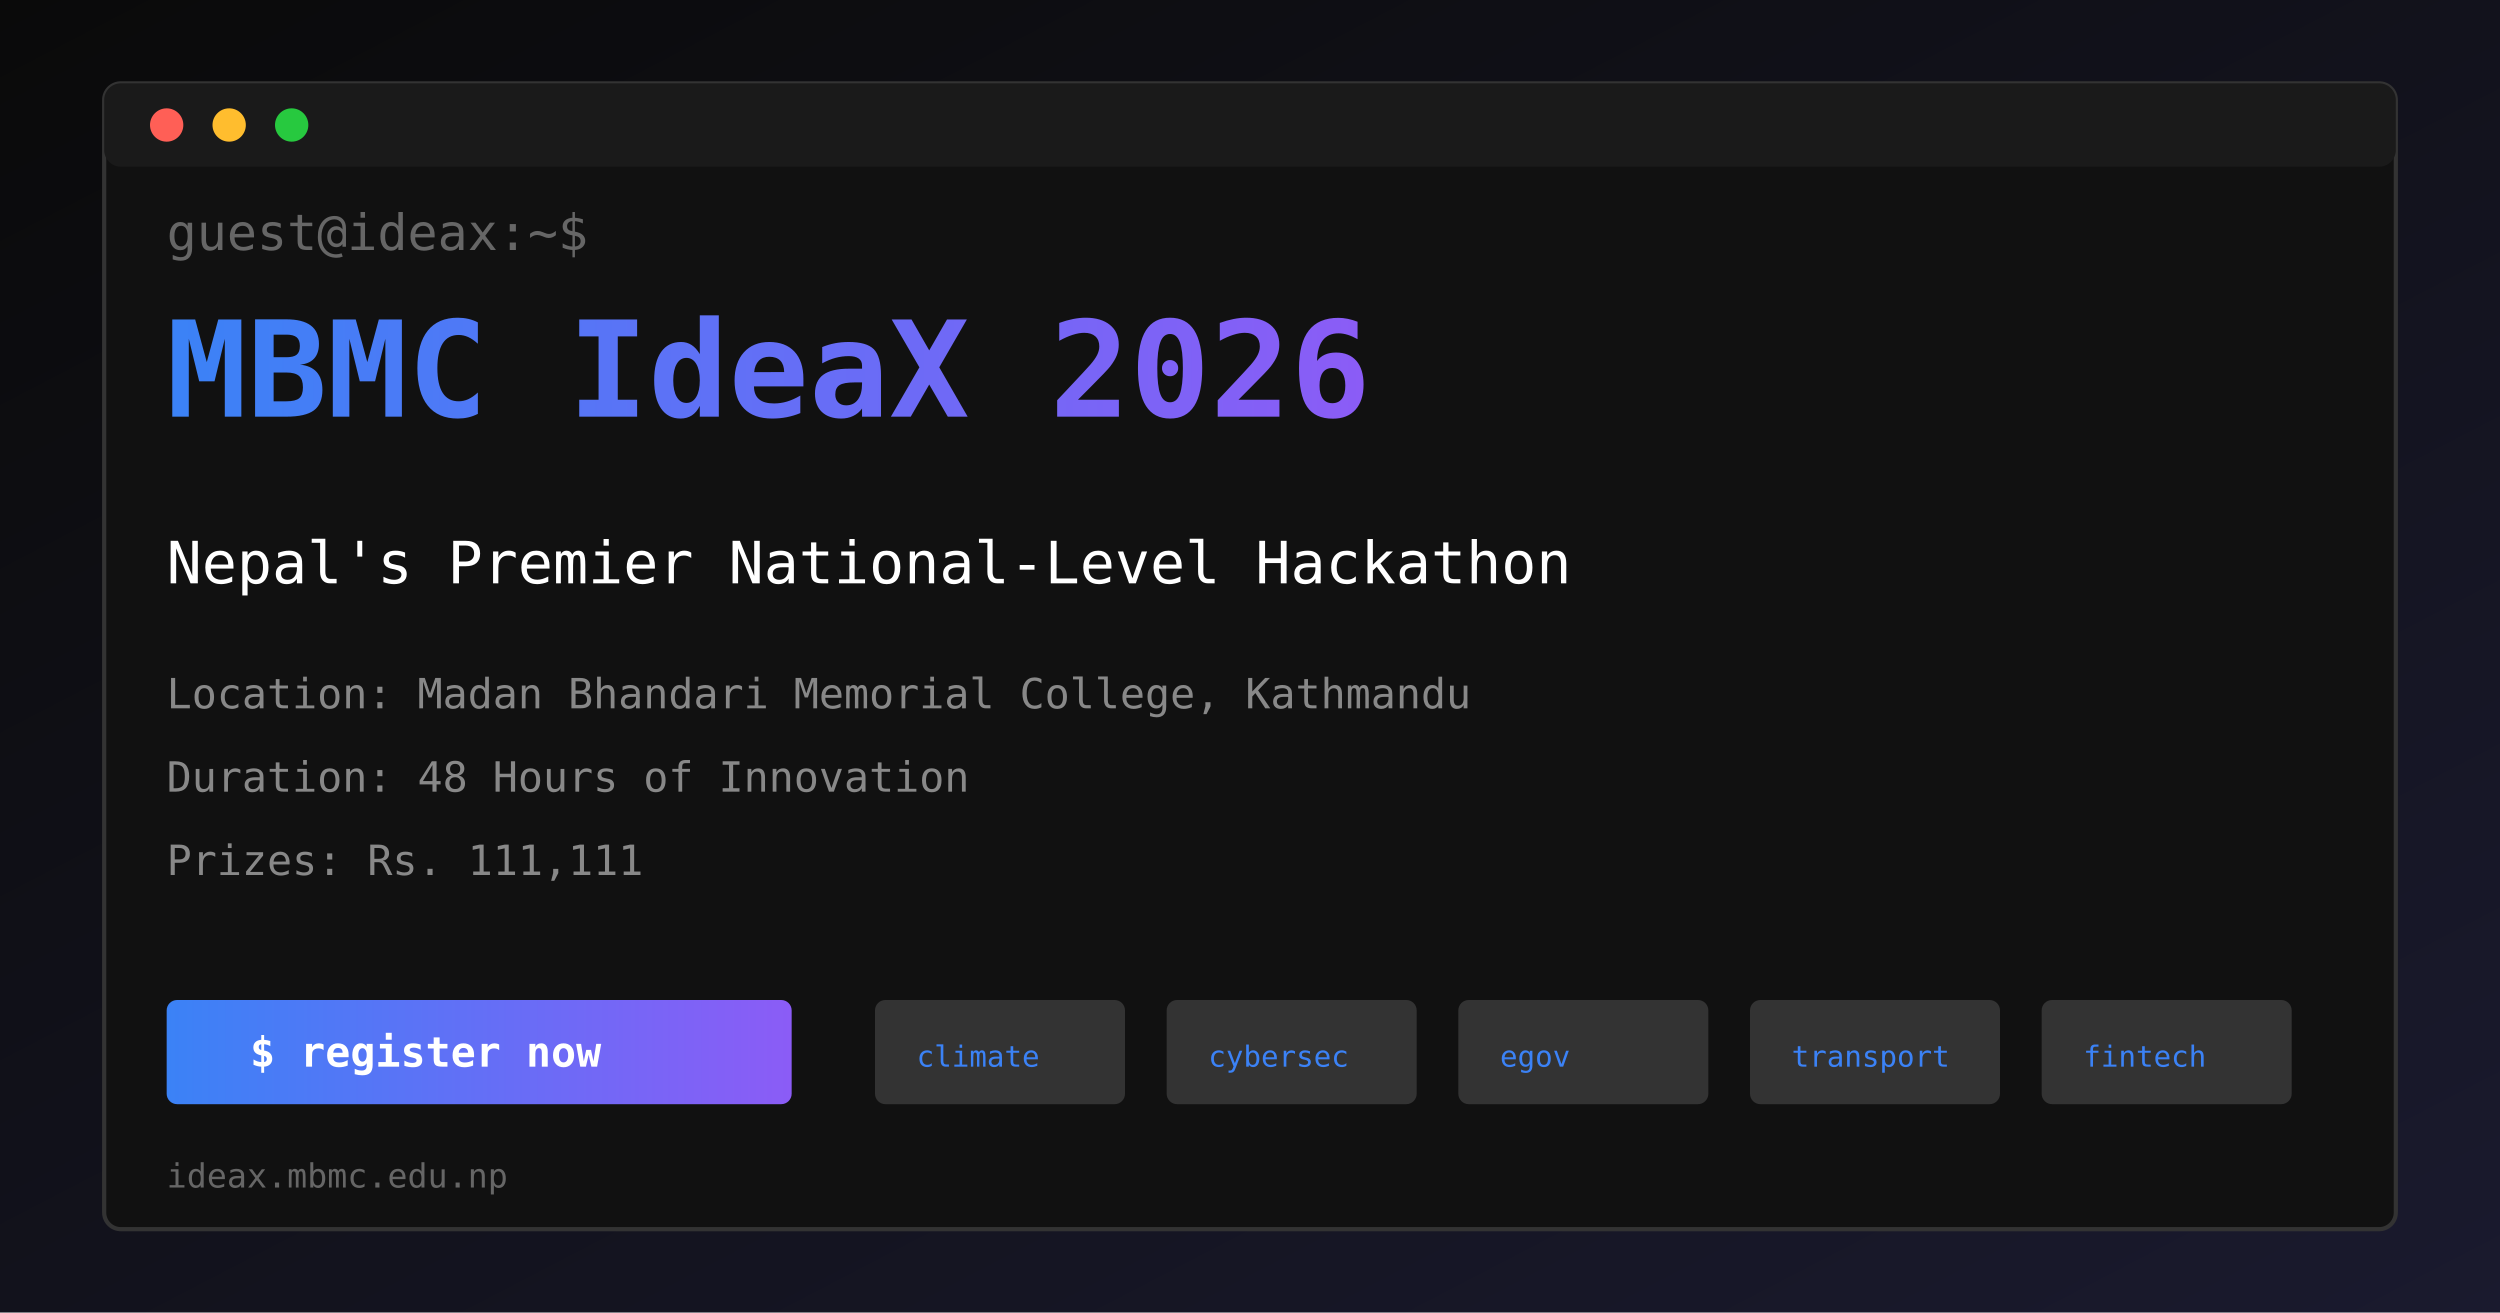
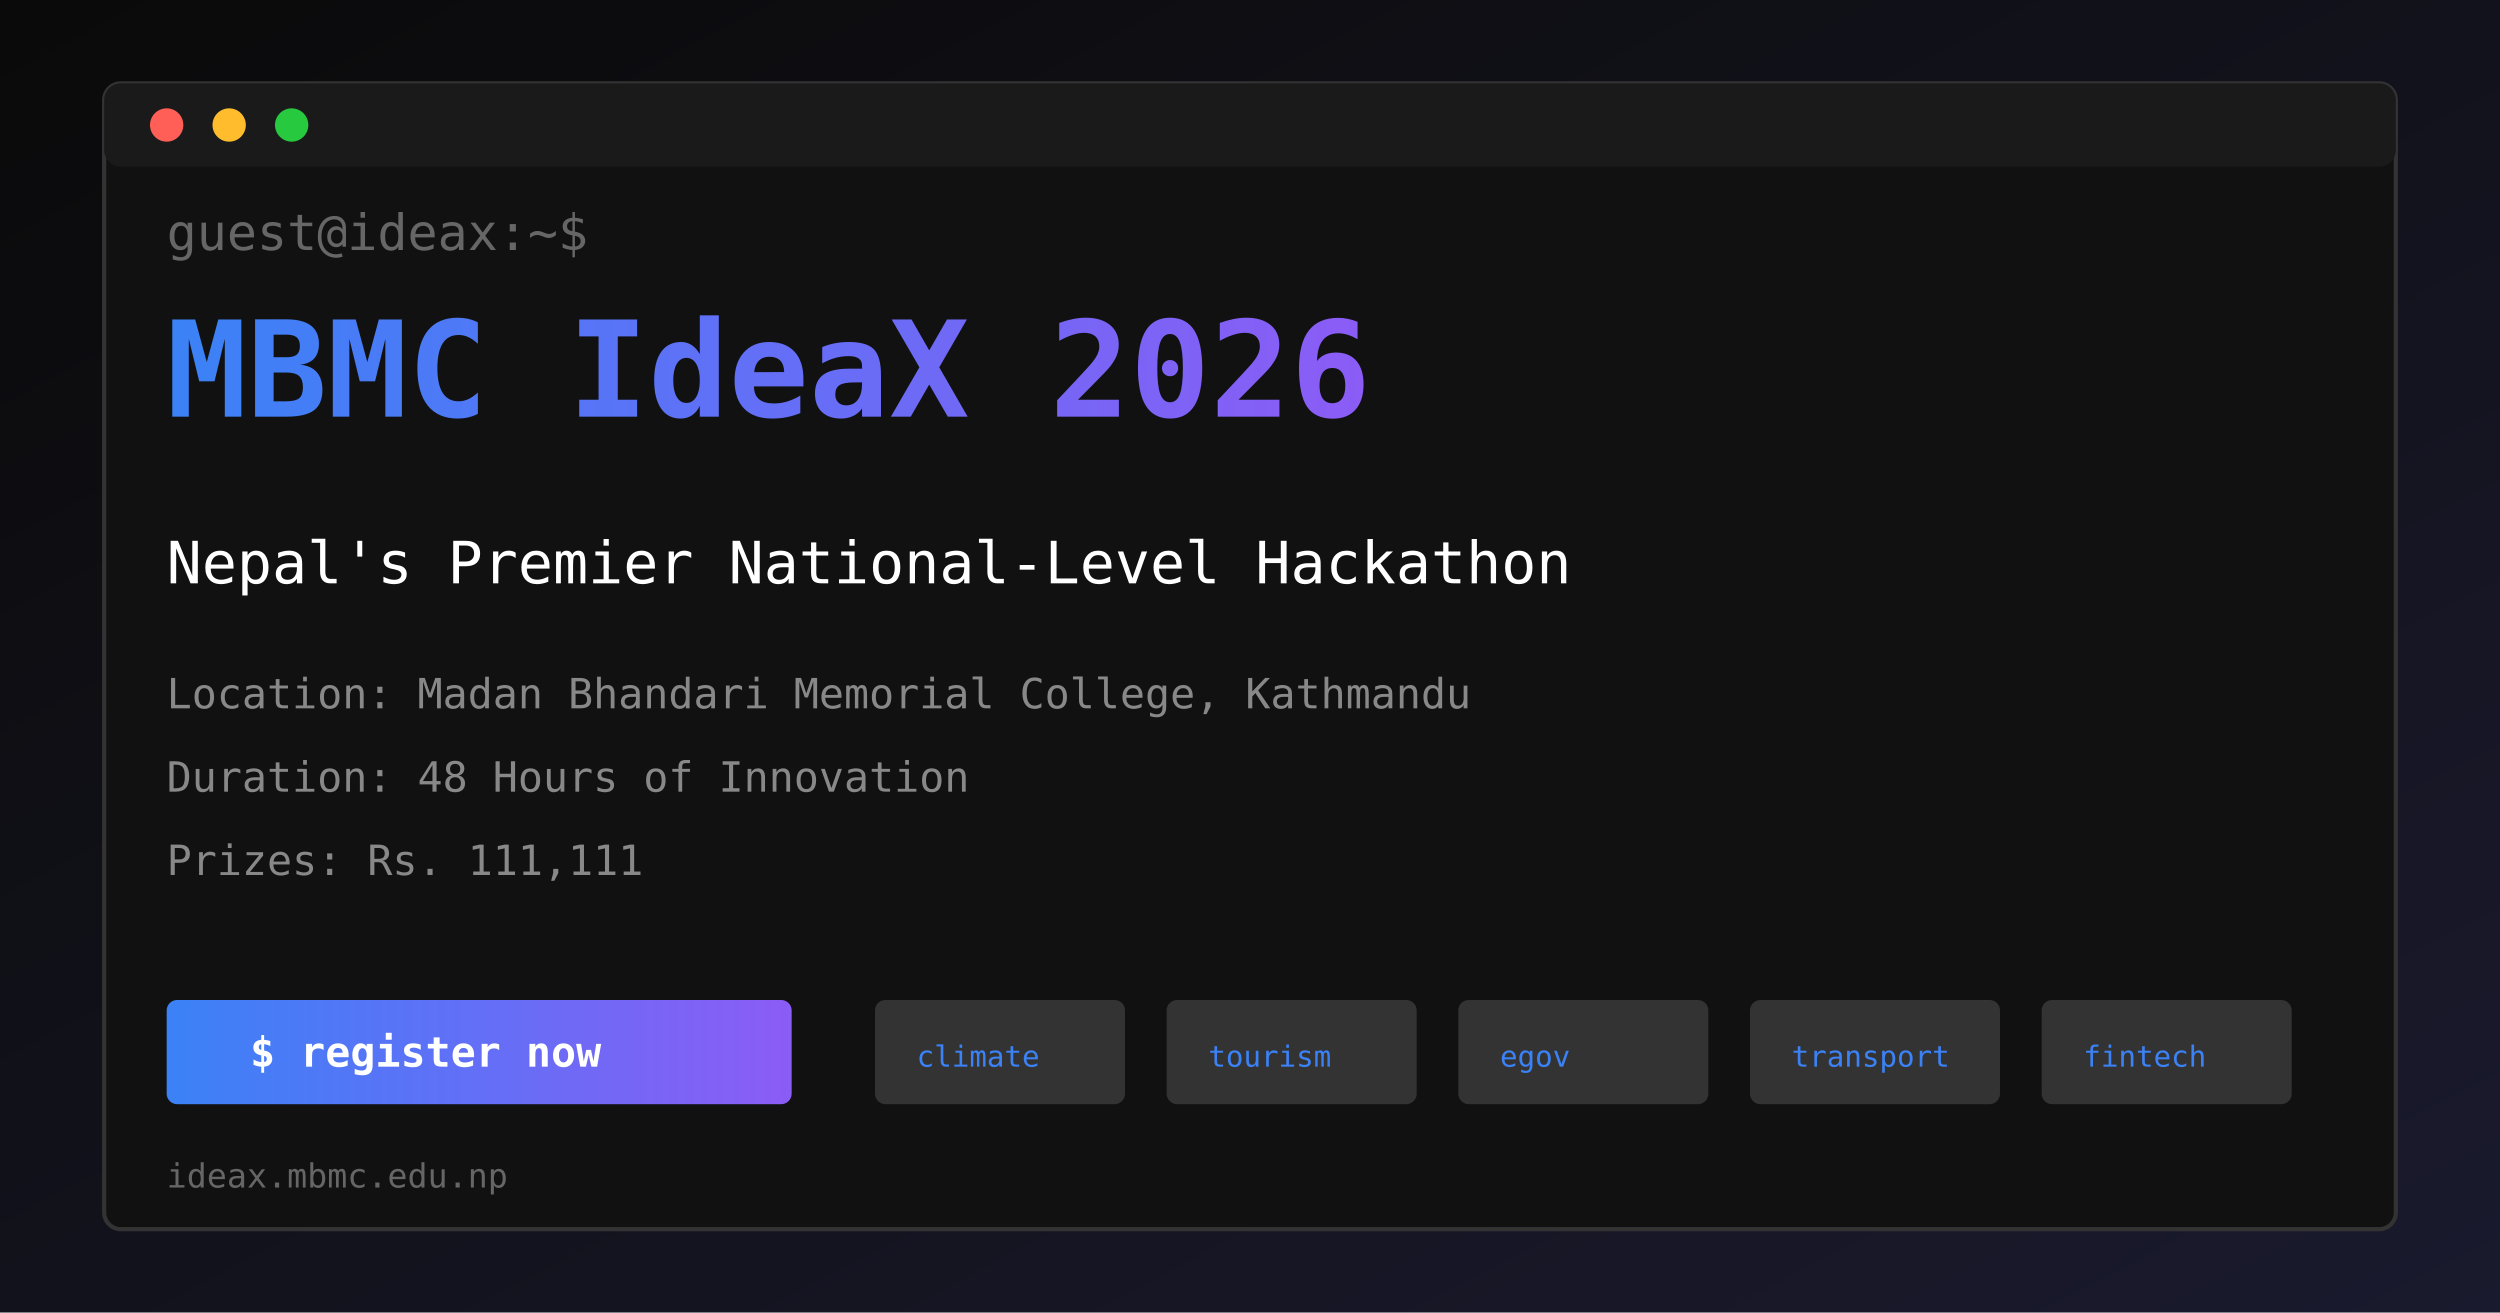
<svg xmlns="http://www.w3.org/2000/svg" width="1200" height="630">
  <defs>
    <linearGradient id="bg" x1="0%" y1="0%" x2="100%" y2="100%">
      <stop offset="0%" style="stop-color:#0a0a0a" />
      <stop offset="100%" style="stop-color:#1a1a2e" />
    </linearGradient>
    <linearGradient id="accent" x1="0%" y1="0%" x2="100%" y2="0%">
      <stop offset="0%" style="stop-color:#3b82f6" />
      <stop offset="100%" style="stop-color:#8b5cf6" />
    </linearGradient>
  </defs>
  <rect width="1200" height="630" fill="url(#bg)" />
  <rect x="50" y="40" width="1100" height="550" rx="8" fill="#111" stroke="#333" stroke-width="2" />
  <rect x="50" y="40" width="1100" height="40" rx="8" fill="#1a1a1a" />
  <circle cx="80" cy="60" r="8" fill="#ff5f56" />
  <circle cx="110" cy="60" r="8" fill="#ffbd2e" />
  <circle cx="140" cy="60" r="8" fill="#27c93f" />
  <text x="80" y="120" font-family="monospace" font-size="24" fill="#666">guest@ideax:~$</text>
  <text x="80" y="200" font-family="monospace" font-size="64" font-weight="bold" fill="url(#accent)">MBMC IdeaX 2026</text>
  <text x="80" y="280" font-family="monospace" font-size="28" fill="#fff">Nepal's Premier National-Level Hackathon</text>
  <text x="80" y="340" font-family="monospace" font-size="20" fill="#888">Location: Madan Bhandari Memorial College, Kathmandu</text>
  <text x="80" y="380" font-family="monospace" font-size="20" fill="#888">Duration: 48 Hours of Innovation</text>
  <text x="80" y="420" font-family="monospace" font-size="20" fill="#888">Prizes: Rs. 111,111</text>
  <rect x="80" y="480" width="300" height="50" rx="5" fill="url(#accent)" />
  <text x="120" y="512" font-family="monospace" font-size="20" font-weight="bold" fill="#fff">$ register now</text>
  <rect x="420" y="480" width="120" height="50" rx="5" fill="#333" />
  <text x="440" y="512" font-family="monospace" font-size="14" fill="#3b82f6">climate</text>
  <rect x="560" y="480" width="120" height="50" rx="5" fill="#333" />
-   <text x="580" y="512" font-family="monospace" font-size="14" fill="#3b82f6">cybersec</text>
+   <text x="580" y="512" font-family="monospace" font-size="14" fill="#3b82f6">tourism</text>
  <rect x="700" y="480" width="120" height="50" rx="5" fill="#333" />
  <text x="720" y="512" font-family="monospace" font-size="14" fill="#3b82f6">egov</text>
  <rect x="840" y="480" width="120" height="50" rx="5" fill="#333" />
  <text x="860" y="512" font-family="monospace" font-size="14" fill="#3b82f6">transport</text>
  <rect x="980" y="480" width="120" height="50" rx="5" fill="#333" />
  <text x="1000" y="512" font-family="monospace" font-size="14" fill="#3b82f6">fintech</text>
  <text x="80" y="570" font-family="monospace" font-size="16" fill="#666">ideax.mbmc.edu.np</text>
</svg>
